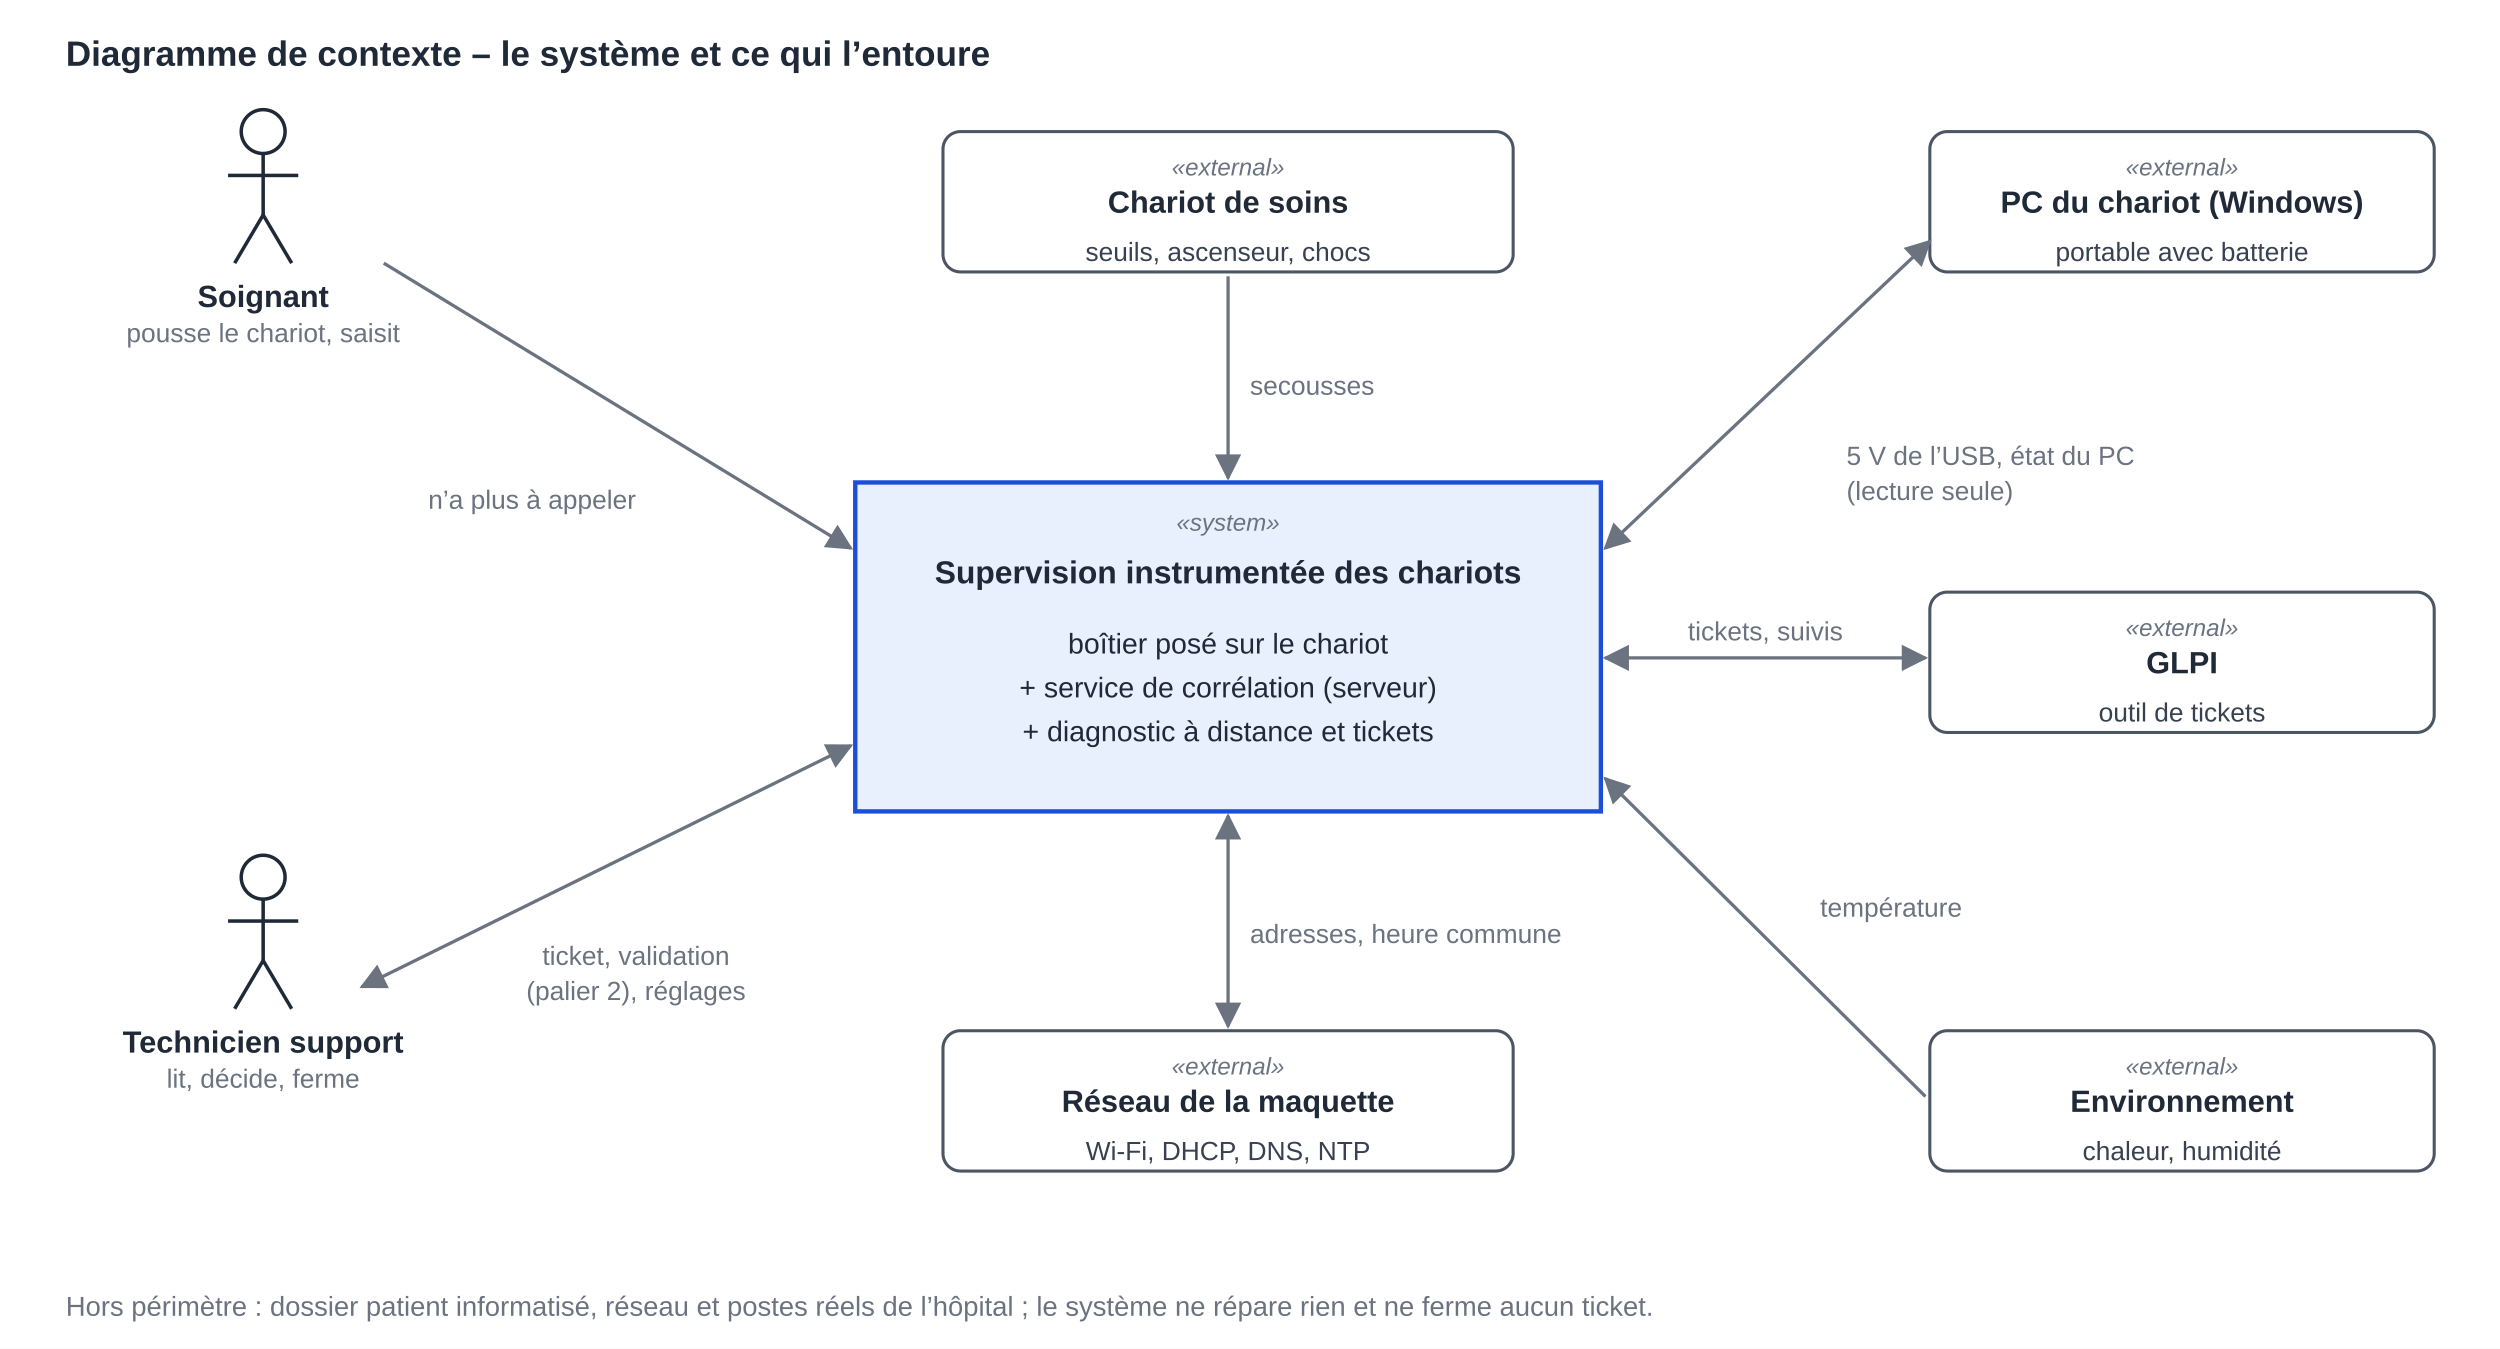
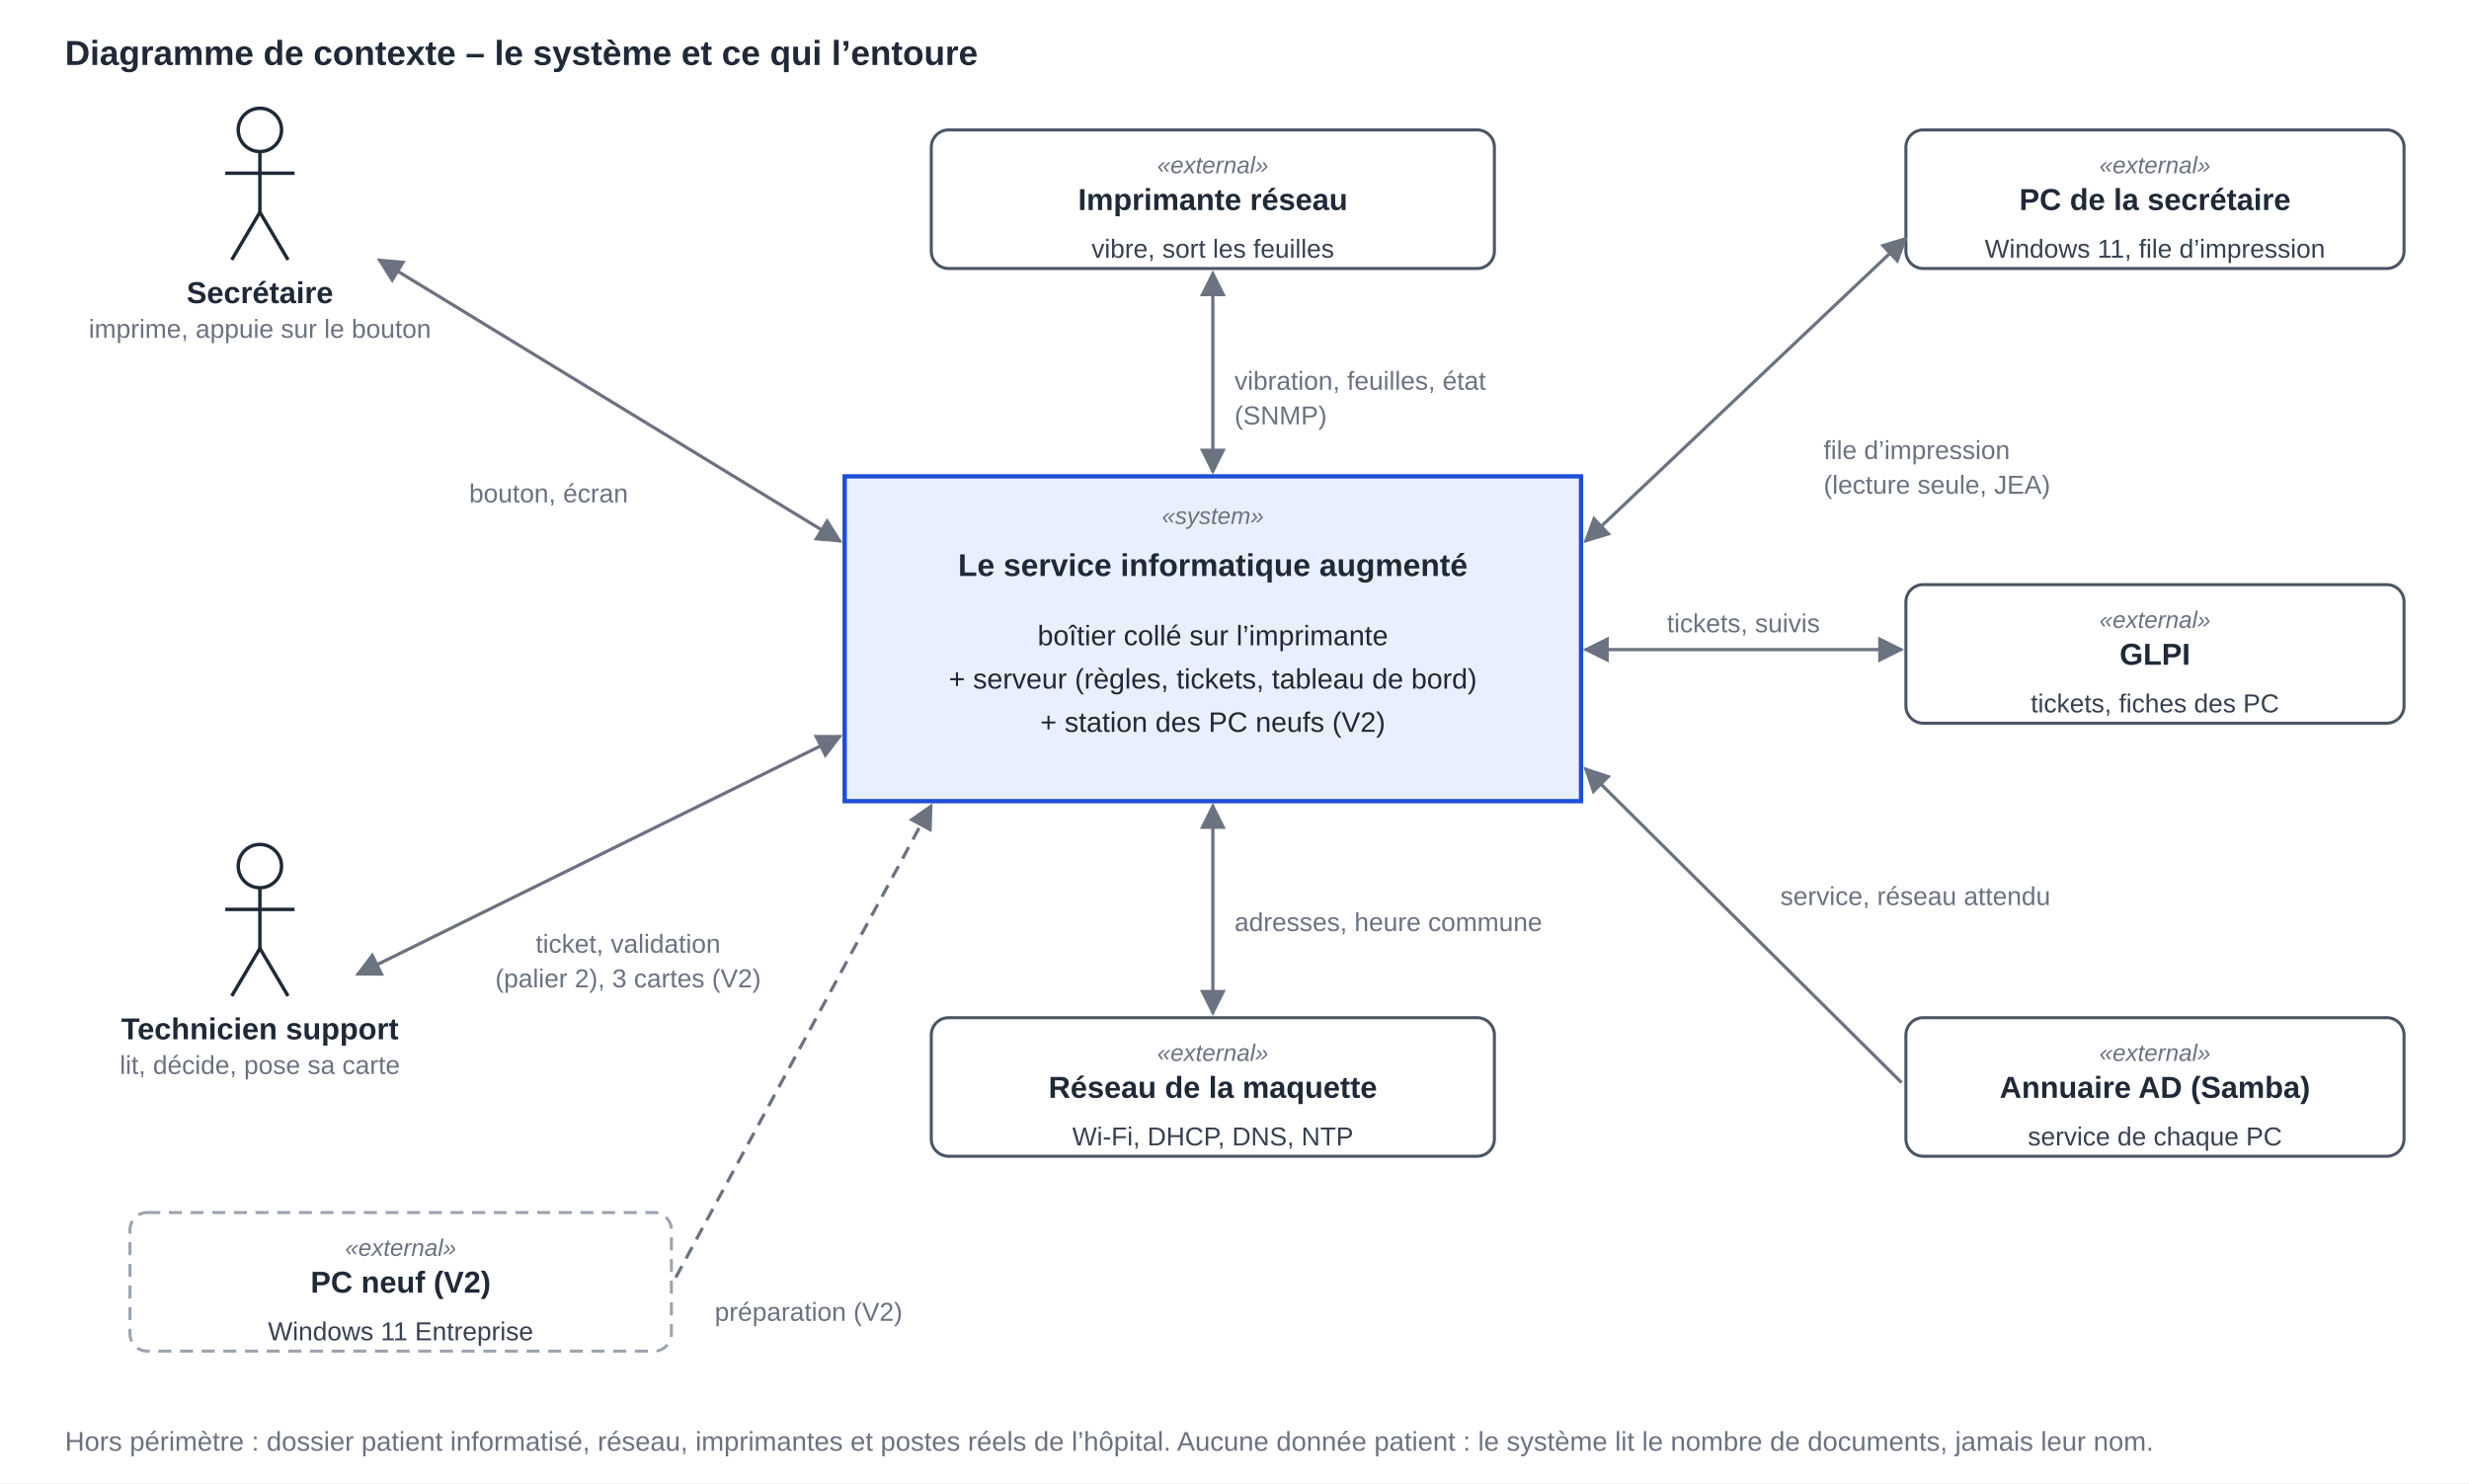
- <svg xmlns="http://www.w3.org/2000/svg" width="1140" height="615" viewBox="0 0 1140 615" font-family="Liberation Sans, Arial, Helvetica, sans-serif">
+ <svg xmlns="http://www.w3.org/2000/svg" width="1140" height="685" viewBox="0 0 1140 685" font-family="Liberation Sans, Arial, Helvetica, sans-serif">
  <defs>
    <marker id="fl" viewBox="0 0 10 10" refX="9" refY="5" markerWidth="8" markerHeight="8" orient="auto-start-reverse">
      <path d="M0,0 L10,5 L0,10 z" fill="#6b7280" />
    </marker>
    <marker id="flo" viewBox="0 0 10 10" refX="9" refY="5" markerWidth="9" markerHeight="9" orient="auto">
      <path d="M0,0 L10,5 L0,10" fill="none" stroke="#6b7280" stroke-width="1.5" />
    </marker>
  </defs>
  <rect width="100%" height="100%" fill="#fff" />
  <text x="30" y="30" font-size="16" font-weight="bold" fill="#1f2937" text-anchor="start">Diagramme de contexte – le système et ce qui l’entoure</text>
  <rect x="390" y="220" width="340" height="150" fill="#e8f0fe" stroke="#1d4ed8" stroke-width="2" />
  <text x="560.0" y="242" font-size="11" font-weight="normal" fill="#6b7280" text-anchor="middle" font-style="italic">«system»</text>
-   <text x="560.0" y="266" font-size="14.5" font-weight="bold" fill="#1f2937" text-anchor="middle">Supervision instrumentée des chariots</text>
-   <text x="560.0" y="298" font-size="13" font-weight="normal" fill="#1f2937" text-anchor="middle">boîtier posé sur le chariot</text>
-   <text x="560.0" y="318" font-size="13" font-weight="normal" fill="#1f2937" text-anchor="middle">+ service de corrélation (serveur)</text>
-   <text x="560.0" y="338" font-size="13" font-weight="normal" fill="#1f2937" text-anchor="middle">+ diagnostic à distance et tickets</text>
+   <text x="560.0" y="266" font-size="14.5" font-weight="bold" fill="#1f2937" text-anchor="middle">Le service informatique augmenté</text>
+   <text x="560.0" y="298" font-size="13" font-weight="normal" fill="#1f2937" text-anchor="middle">boîtier collé sur l’imprimante</text>
+   <text x="560.0" y="318" font-size="13" font-weight="normal" fill="#1f2937" text-anchor="middle">+ serveur (règles, tickets, tableau de bord)</text>
+   <text x="560.0" y="338" font-size="13" font-weight="normal" fill="#1f2937" text-anchor="middle">+ station des PC neufs (V2)</text>
  <circle cx="120" cy="60" r="10" fill="#fff" stroke="#1f2937" stroke-width="1.6" />
  <polyline points="120,70 120,98" fill="none" stroke="#1f2937" stroke-width="1.6" />
  <polyline points="104,80 136,80" fill="none" stroke="#1f2937" stroke-width="1.6" />
  <polyline points="107,120 120,98 133,120" fill="none" stroke="#1f2937" stroke-width="1.6" />
-   <text x="120" y="140" font-size="14" font-weight="bold" fill="#1f2937" text-anchor="middle">Soignant</text>
-   <text x="120" y="156" font-size="12" font-weight="normal" fill="#6b7280" text-anchor="middle">pousse le chariot, saisit</text>
-   <line x1="175" y1="120" x2="388" y2="250" stroke="#6b7280" stroke-width="1.5" marker-end="url(#fl)" />
-   <text x="290" y="232" font-size="12" font-weight="normal" fill="#6b7280" text-anchor="end">n’a plus à appeler</text>
+   <text x="120" y="140" font-size="14" font-weight="bold" fill="#1f2937" text-anchor="middle">Secrétaire</text>
+   <text x="120" y="156" font-size="12" font-weight="normal" fill="#6b7280" text-anchor="middle">imprime, appuie sur le bouton</text>
+   <line x1="175" y1="120" x2="388" y2="250" stroke="#6b7280" stroke-width="1.5" marker-start="url(#fl)" marker-end="url(#fl)" />
+   <text x="290" y="232" font-size="12" font-weight="normal" fill="#6b7280" text-anchor="end">bouton, écran</text>
  <circle cx="120" cy="400" r="10" fill="#fff" stroke="#1f2937" stroke-width="1.6" />
  <polyline points="120,410 120,438" fill="none" stroke="#1f2937" stroke-width="1.6" />
  <polyline points="104,420 136,420" fill="none" stroke="#1f2937" stroke-width="1.6" />
  <polyline points="107,460 120,438 133,460" fill="none" stroke="#1f2937" stroke-width="1.6" />
  <text x="120" y="480" font-size="14" font-weight="bold" fill="#1f2937" text-anchor="middle">Technicien support</text>
-   <text x="120" y="496" font-size="12" font-weight="normal" fill="#6b7280" text-anchor="middle">lit, décide, ferme</text>
+   <text x="120" y="496" font-size="12" font-weight="normal" fill="#6b7280" text-anchor="middle">lit, décide, pose sa carte</text>
  <line x1="165" y1="450" x2="388" y2="340" stroke="#6b7280" stroke-width="1.5" marker-start="url(#fl)" marker-end="url(#fl)" />
  <text x="290" y="440" font-size="12" font-weight="normal" fill="#6b7280" text-anchor="middle">ticket, validation</text>
-   <text x="290" y="456" font-size="12" font-weight="normal" fill="#6b7280" text-anchor="middle">(palier 2), réglages</text>
+   <text x="290" y="456" font-size="12" font-weight="normal" fill="#6b7280" text-anchor="middle">(palier 2), 3 cartes (V2)</text>
  <rect x="430" y="60" width="260" height="64" rx="8" fill="#fff" stroke="#4b5563" stroke-width="1.4" />
  <text x="560.0" y="80" font-size="11" font-weight="normal" fill="#6b7280" text-anchor="middle" font-style="italic">«external»</text>
-   <text x="560.0" y="97" font-size="14" font-weight="bold" fill="#1f2937" text-anchor="middle">Chariot de soins</text>
-   <text x="560.0" y="119" font-size="12" font-weight="normal" fill="#374151" text-anchor="middle">seuils, ascenseur, chocs</text>
-   <line x1="560" y1="126" x2="560" y2="218" stroke="#6b7280" stroke-width="1.5" marker-end="url(#fl)" />
-   <text x="570" y="180" font-size="12" font-weight="normal" fill="#6b7280" text-anchor="start">secousses</text>
+   <text x="560.0" y="97" font-size="14" font-weight="bold" fill="#1f2937" text-anchor="middle">Imprimante réseau</text>
+   <text x="560.0" y="119" font-size="12" font-weight="normal" fill="#374151" text-anchor="middle">vibre, sort les feuilles</text>
+   <line x1="560" y1="126" x2="560" y2="218" stroke="#6b7280" stroke-width="1.5" marker-start="url(#fl)" marker-end="url(#fl)" />
+   <text x="570" y="180" font-size="12" font-weight="normal" fill="#6b7280" text-anchor="start">vibration, feuilles, état</text>
+   <text x="570" y="196" font-size="12" font-weight="normal" fill="#6b7280" text-anchor="start">(SNMP)</text>
  <rect x="880" y="60" width="230" height="64" rx="8" fill="#fff" stroke="#4b5563" stroke-width="1.4" />
  <text x="995.0" y="80" font-size="11" font-weight="normal" fill="#6b7280" text-anchor="middle" font-style="italic">«external»</text>
-   <text x="995.0" y="97" font-size="14" font-weight="bold" fill="#1f2937" text-anchor="middle">PC du chariot (Windows)</text>
-   <text x="995.0" y="119" font-size="12" font-weight="normal" fill="#374151" text-anchor="middle">portable avec batterie</text>
+   <text x="995.0" y="97" font-size="14" font-weight="bold" fill="#1f2937" text-anchor="middle">PC de la secrétaire</text>
+   <text x="995.0" y="119" font-size="12" font-weight="normal" fill="#374151" text-anchor="middle">Windows 11, file d’impression</text>
  <line x1="880" y1="110" x2="732" y2="250" stroke="#6b7280" stroke-width="1.5" marker-start="url(#fl)" marker-end="url(#fl)" />
-   <text x="842" y="212" font-size="12" font-weight="normal" fill="#6b7280" text-anchor="start">5 V de l’USB, état du PC</text>
-   <text x="842" y="228" font-size="12" font-weight="normal" fill="#6b7280" text-anchor="start">(lecture seule)</text>
+   <text x="842" y="212" font-size="12" font-weight="normal" fill="#6b7280" text-anchor="start">file d’impression</text>
+   <text x="842" y="228" font-size="12" font-weight="normal" fill="#6b7280" text-anchor="start">(lecture seule, JEA)</text>
  <rect x="880" y="270" width="230" height="64" rx="8" fill="#fff" stroke="#4b5563" stroke-width="1.4" />
  <text x="995.0" y="290" font-size="11" font-weight="normal" fill="#6b7280" text-anchor="middle" font-style="italic">«external»</text>
  <text x="995.0" y="307" font-size="14" font-weight="bold" fill="#1f2937" text-anchor="middle">GLPI</text>
-   <text x="995.0" y="329" font-size="12" font-weight="normal" fill="#374151" text-anchor="middle">outil de tickets</text>
+   <text x="995.0" y="329" font-size="12" font-weight="normal" fill="#374151" text-anchor="middle">tickets, fiches des PC</text>
  <line x1="878" y1="300" x2="732" y2="300" stroke="#6b7280" stroke-width="1.5" marker-start="url(#fl)" marker-end="url(#fl)" />
  <text x="805.0" y="292" font-size="12" font-weight="normal" fill="#6b7280" text-anchor="middle">tickets, suivis</text>
  <rect x="880" y="470" width="230" height="64" rx="8" fill="#fff" stroke="#4b5563" stroke-width="1.4" />
  <text x="995.0" y="490" font-size="11" font-weight="normal" fill="#6b7280" text-anchor="middle" font-style="italic">«external»</text>
-   <text x="995.0" y="507" font-size="14" font-weight="bold" fill="#1f2937" text-anchor="middle">Environnement</text>
-   <text x="995.0" y="529" font-size="12" font-weight="normal" fill="#374151" text-anchor="middle">chaleur, humidité</text>
+   <text x="995.0" y="507" font-size="14" font-weight="bold" fill="#1f2937" text-anchor="middle">Annuaire AD (Samba)</text>
+   <text x="995.0" y="529" font-size="12" font-weight="normal" fill="#374151" text-anchor="middle">service de chaque PC</text>
  <line x1="878" y1="500" x2="732" y2="355" stroke="#6b7280" stroke-width="1.5" marker-end="url(#fl)" />
-   <text x="830" y="418" font-size="12" font-weight="normal" fill="#6b7280" text-anchor="start">température</text>
+   <text x="822" y="418" font-size="12" font-weight="normal" fill="#6b7280" text-anchor="start">service, réseau attendu</text>
  <rect x="430" y="470" width="260" height="64" rx="8" fill="#fff" stroke="#4b5563" stroke-width="1.4" />
  <text x="560.0" y="490" font-size="11" font-weight="normal" fill="#6b7280" text-anchor="middle" font-style="italic">«external»</text>
  <text x="560.0" y="507" font-size="14" font-weight="bold" fill="#1f2937" text-anchor="middle">Réseau de la maquette</text>
  <text x="560.0" y="529" font-size="12" font-weight="normal" fill="#374151" text-anchor="middle">Wi-Fi, DHCP, DNS, NTP</text>
  <line x1="560" y1="468" x2="560" y2="372" stroke="#6b7280" stroke-width="1.5" marker-start="url(#fl)" marker-end="url(#fl)" />
  <text x="570" y="430" font-size="12" font-weight="normal" fill="#6b7280" text-anchor="start">adresses, heure commune</text>
-   <text x="30" y="600" font-size="12.5" font-weight="normal" fill="#6b7280" text-anchor="start">Hors périmètre : dossier patient informatisé, réseau et postes réels de l’hôpital ; le système ne répare rien et ne ferme aucun ticket.</text>
+   <rect x="60" y="560" width="250" height="64" rx="8" fill="#fff" stroke="#9ca3af" stroke-width="1.4" stroke-dasharray="6 4" />
+   <text x="185.0" y="580" font-size="11" font-weight="normal" fill="#6b7280" text-anchor="middle" font-style="italic">«external»</text>
+   <text x="185.0" y="597" font-size="14" font-weight="bold" fill="#1f2937" text-anchor="middle">PC neuf (V2)</text>
+   <text x="185.0" y="619" font-size="12" font-weight="normal" fill="#374151" text-anchor="middle">Windows 11 Entreprise</text>
+   <line x1="312" y1="590" x2="430" y2="372" stroke="#6b7280" stroke-width="1.5" stroke-dasharray="6 4" marker-end="url(#fl)" />
+   <text x="330" y="610" font-size="12" font-weight="normal" fill="#6b7280" text-anchor="start">préparation (V2)</text>
+   <text x="30" y="670" font-size="12.5" font-weight="normal" fill="#6b7280" text-anchor="start">Hors périmètre : dossier patient informatisé, réseau, imprimantes et postes réels de l’hôpital. Aucune donnée patient : le système lit le nombre de documents, jamais leur nom.</text>
</svg>
